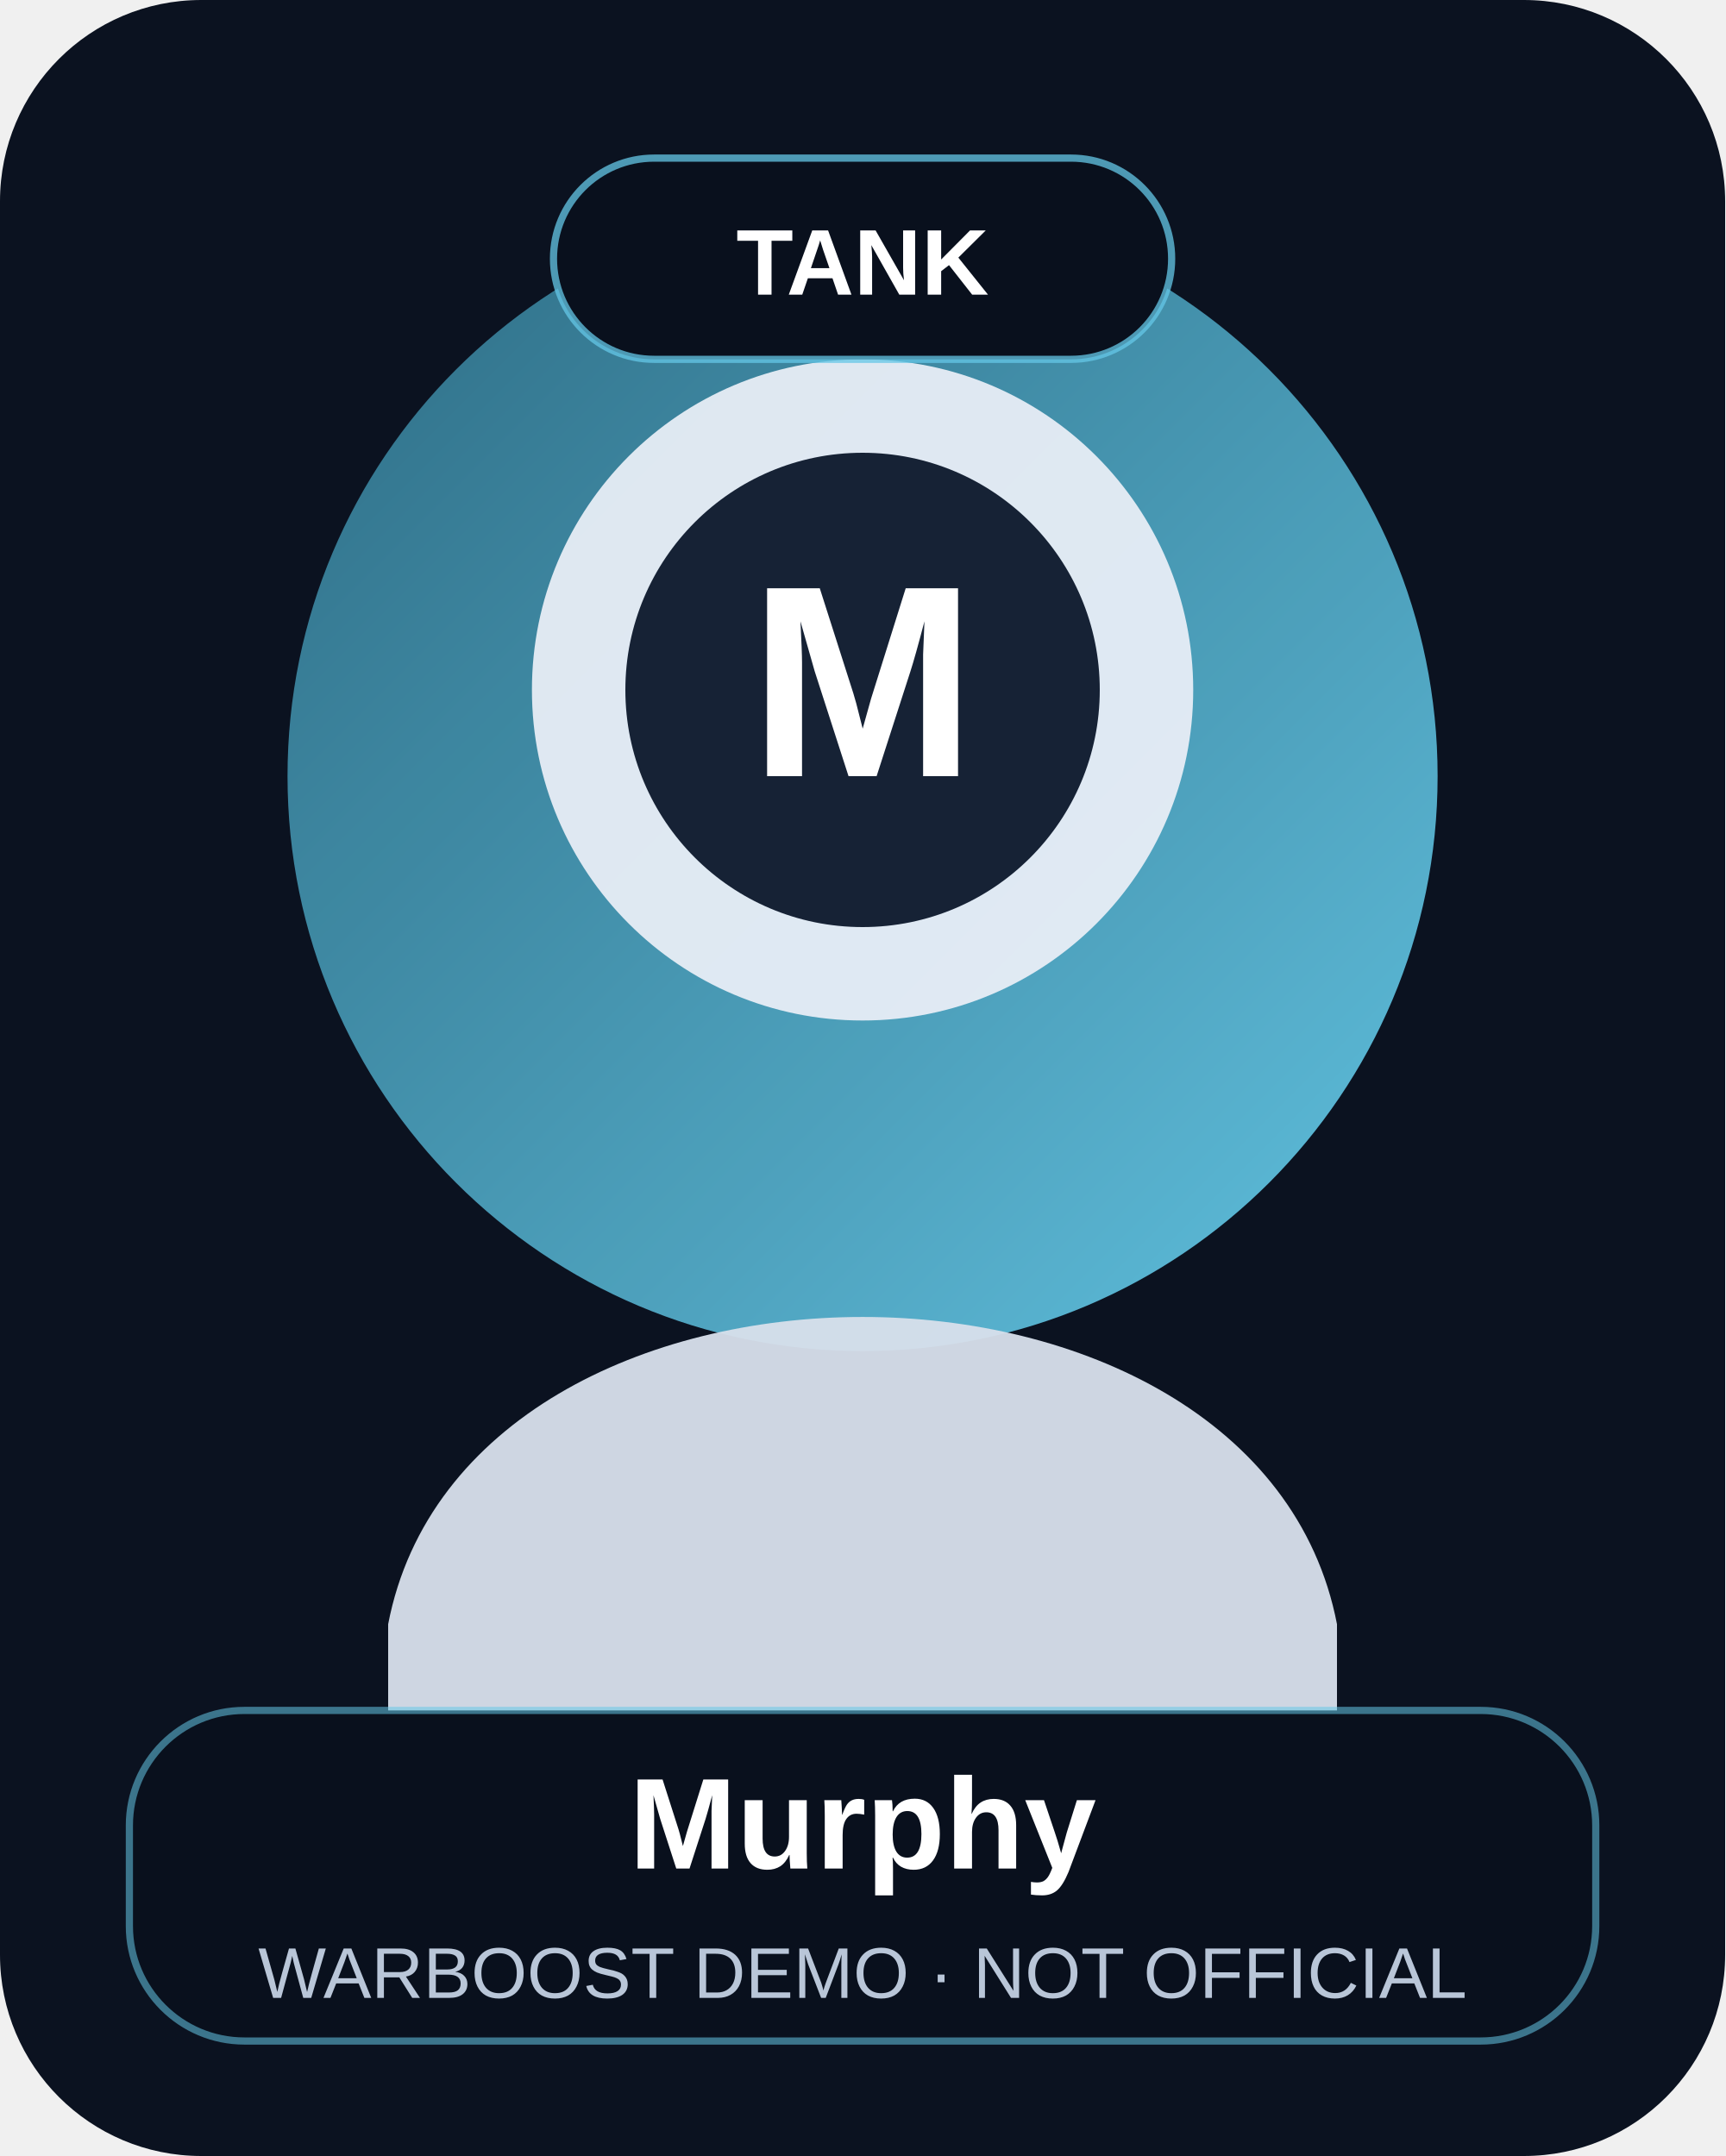
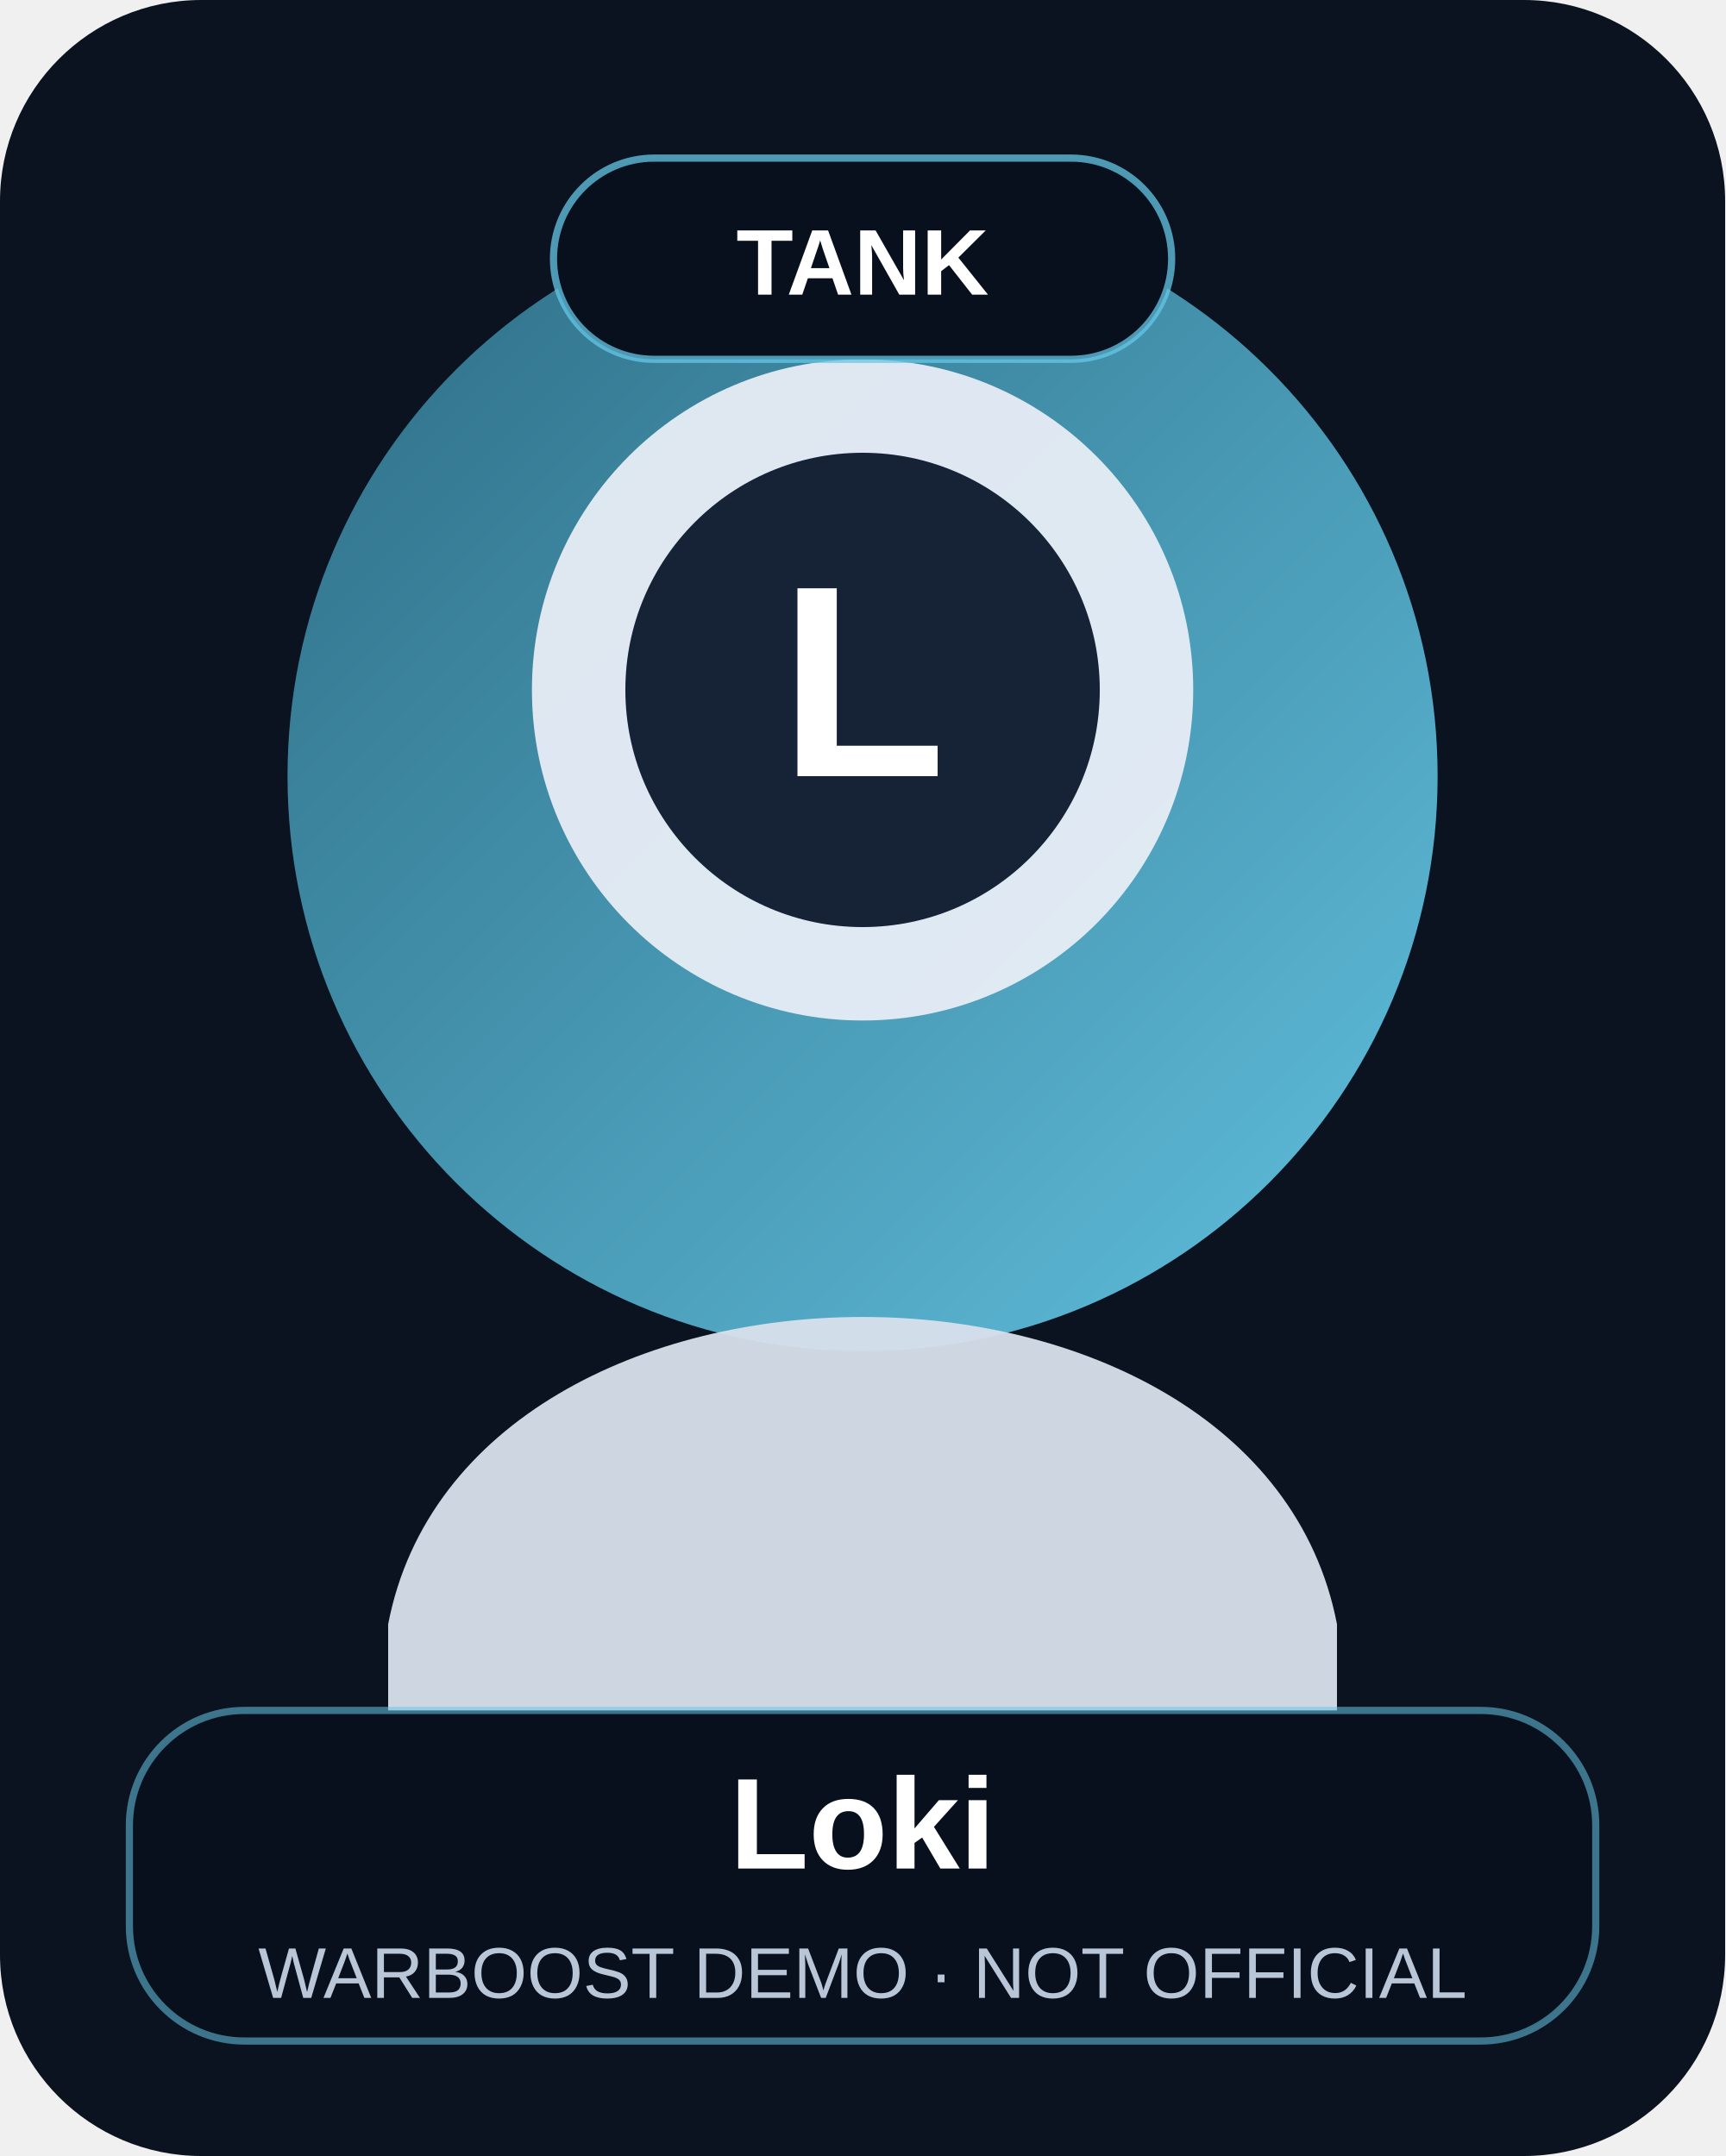
- <svg xmlns="http://www.w3.org/2000/svg" width="240" height="300" viewBox="0 0 240 300" role="img" aria-label="Murphy WarBoost demo visual">
+ <svg xmlns="http://www.w3.org/2000/svg" width="240" height="300" viewBox="0 0 240 300" role="img" aria-label="Loki WarBoost demo visual">
  <defs>
    <linearGradient id="g" x1="0" y1="0" x2="1" y2="1">
      <stop stop-color="#2f6f88" />
      <stop offset="1" stop-color="#64c7e6" />
    </linearGradient>
  </defs>
  <rect width="240" height="300" rx="28" fill="#0b1220" />
  <circle cx="120" cy="108" r="80" fill="url(#g)" opacity=".96" />
  <circle cx="120" cy="96" r="46" fill="#e9eef6" opacity=".94" />
  <path d="M54 226c11-57 121-57 132 0v38H54z" fill="#d7e0eb" opacity=".95" />
  <circle cx="120" cy="96" r="33" fill="#162235" />
-   <text x="120" y="108" text-anchor="middle" font-size="38" font-family="Arial, sans-serif" font-weight="700" fill="#fff">M</text>
+   <text x="120" y="108" text-anchor="middle" font-size="38" font-family="Arial, sans-serif" font-weight="700" fill="#fff">L</text>
  <rect x="77" y="22" width="86" height="28" rx="14" fill="#09101d" stroke="#64c7e6" stroke-opacity=".75" />
  <text x="120" y="41" text-anchor="middle" font-size="13" font-family="Arial, sans-serif" font-weight="700" fill="#fff">TANK</text>
  <rect x="18" y="238" width="204" height="46" rx="16" fill="#09101d" stroke="#64c7e6" stroke-opacity=".55" />
-   <text x="120" y="260" text-anchor="middle" font-size="18" font-family="Arial, sans-serif" font-weight="700" fill="#fff">Murphy</text>
+   <text x="120" y="260" text-anchor="middle" font-size="18" font-family="Arial, sans-serif" font-weight="700" fill="#fff">Loki</text>
  <text x="120" y="278" text-anchor="middle" font-size="10" font-family="Arial, sans-serif" fill="#b9c6d8">WARBOOST DEMO · NOT OFFICIAL</text>
</svg>
